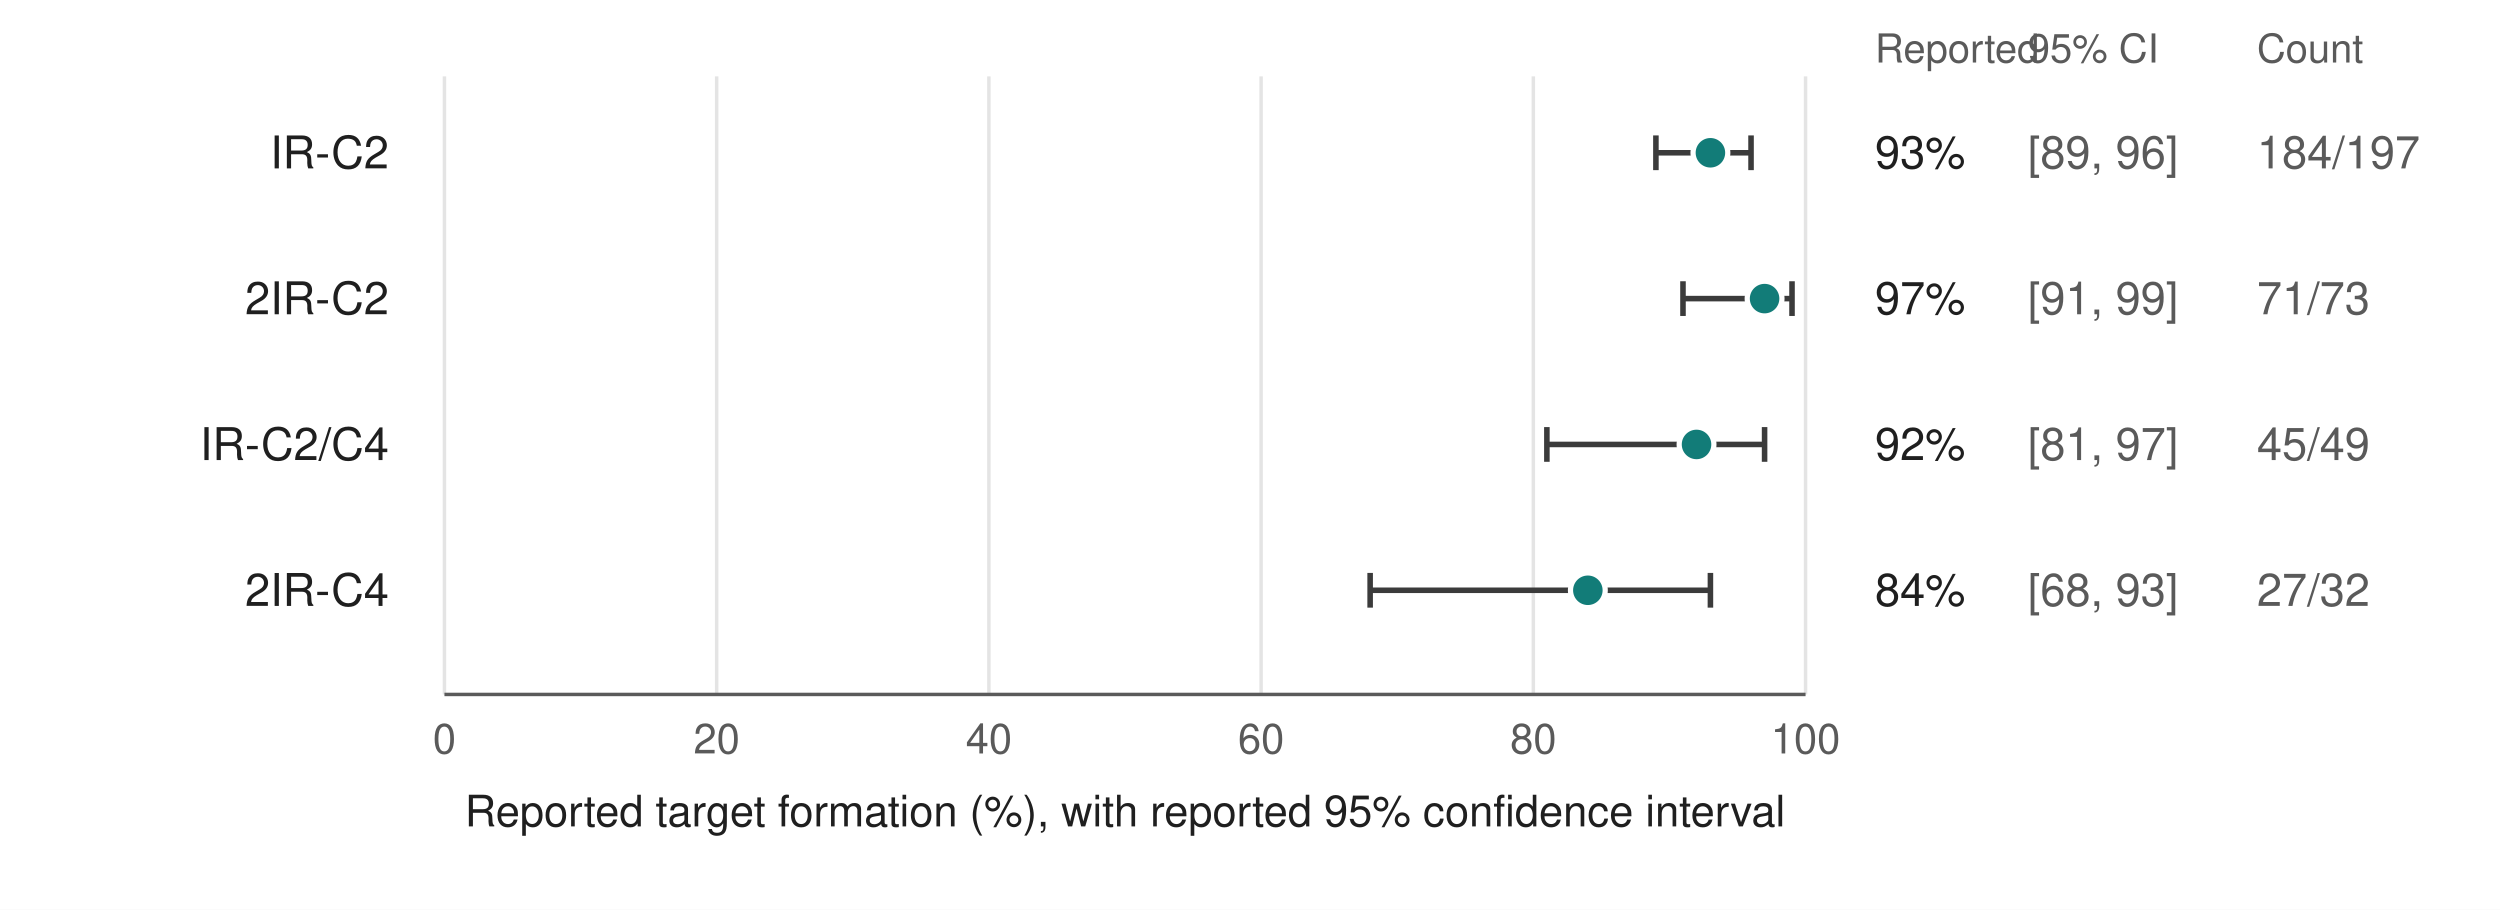
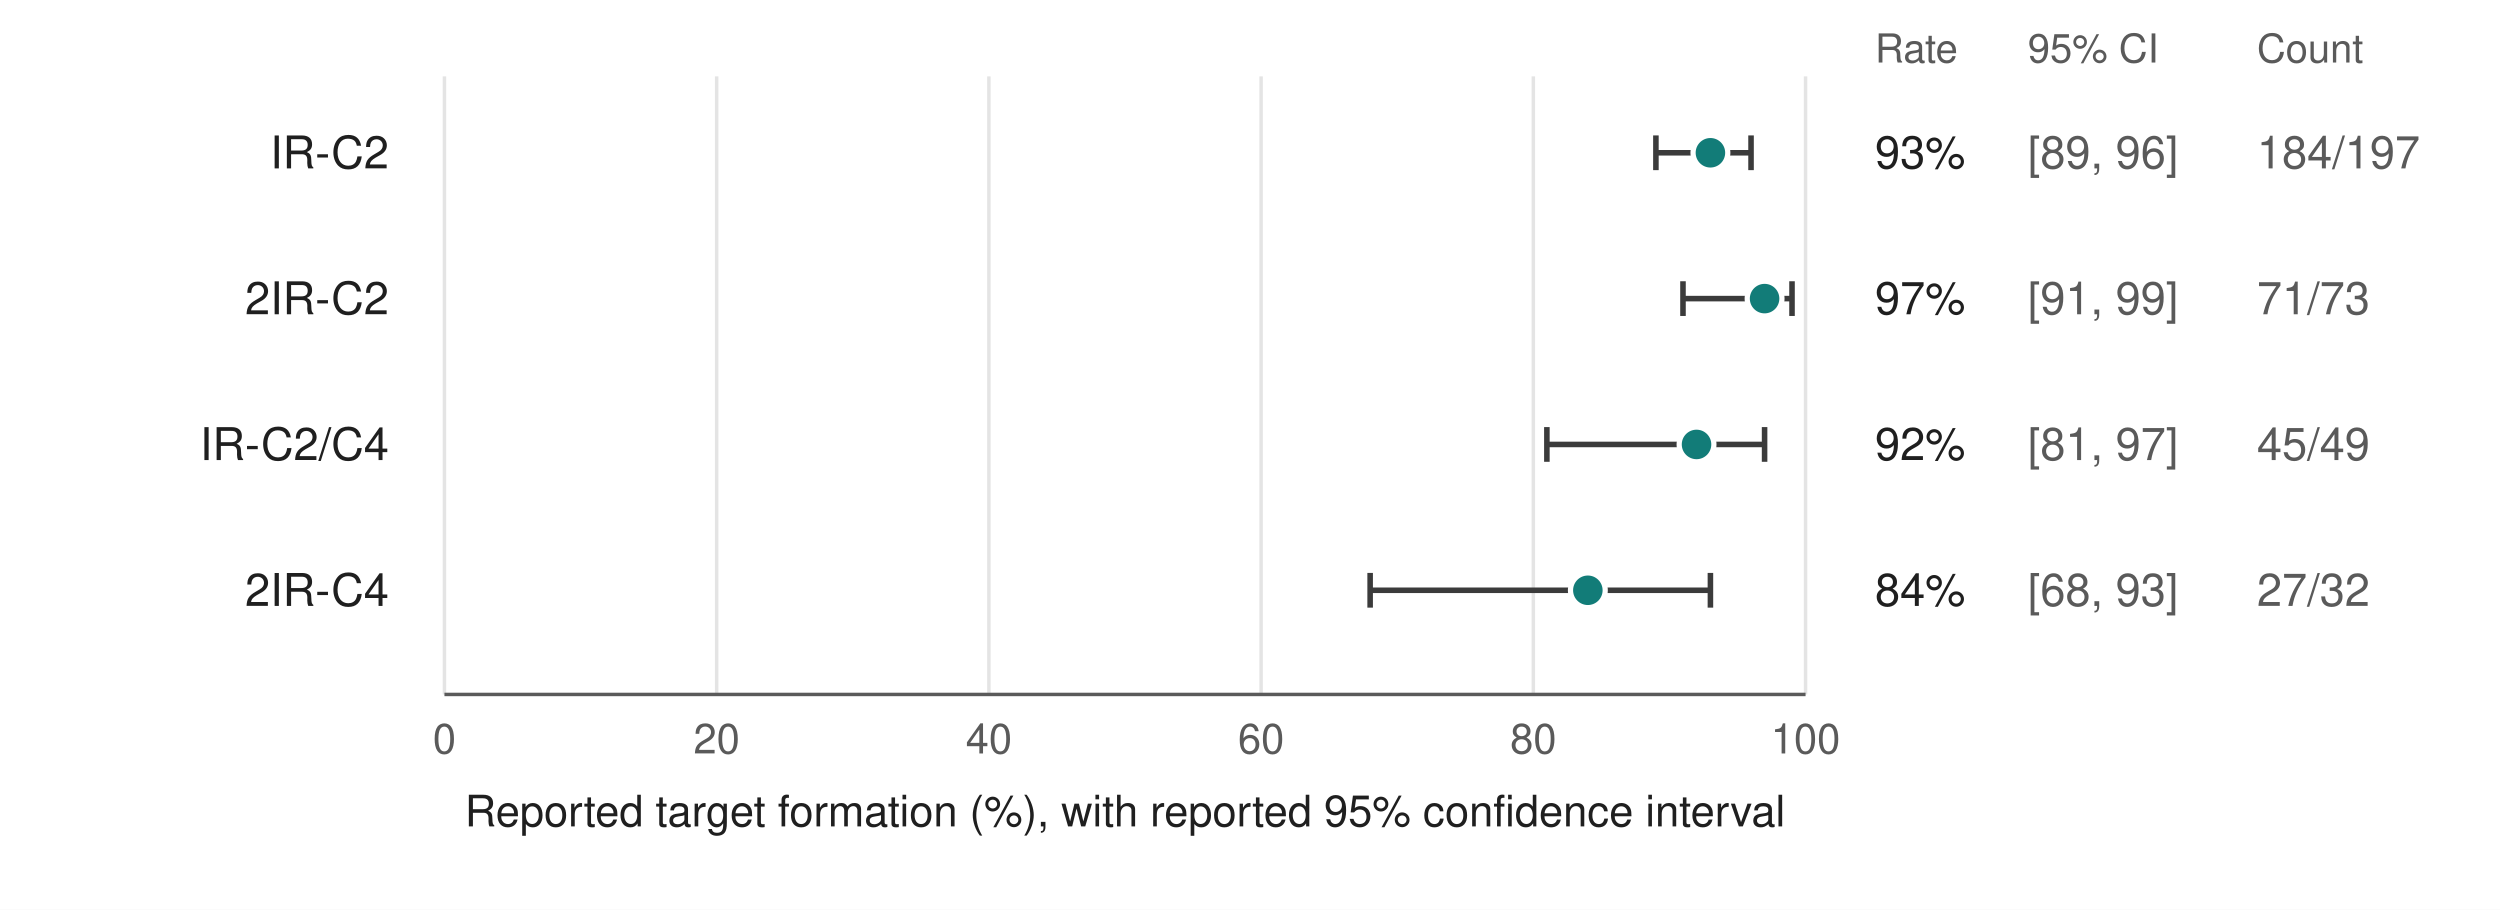
<svg xmlns="http://www.w3.org/2000/svg" width="720" height="262" viewBox="0 0 720 262" role="img" aria-labelledby="outcomes-title outcomes-desc" font-family="Helvetica, Arial, sans-serif">
  <rect x="0" y="0" width="720" height="262" fill="#ffffff" />
  <line x1="128.0" y1="22.0" x2="128.0" y2="200.0" stroke="#e4e4e4" stroke-width="1" />
  <text x="128.0" y="217.0" font-size="12" fill="#5a5a5a" text-anchor="middle">0</text>
  <line x1="206.4" y1="22.0" x2="206.4" y2="200.0" stroke="#e4e4e4" stroke-width="1" />
  <text x="206.4" y="217.0" font-size="12" fill="#5a5a5a" text-anchor="middle">20</text>
  <line x1="284.8" y1="22.0" x2="284.8" y2="200.0" stroke="#e4e4e4" stroke-width="1" />
  <text x="284.8" y="217.0" font-size="12" fill="#5a5a5a" text-anchor="middle">40</text>
  <line x1="363.2" y1="22.0" x2="363.2" y2="200.0" stroke="#e4e4e4" stroke-width="1" />
  <text x="363.2" y="217.0" font-size="12" fill="#5a5a5a" text-anchor="middle">60</text>
  <line x1="441.6" y1="22.0" x2="441.6" y2="200.0" stroke="#e4e4e4" stroke-width="1" />
  <text x="441.6" y="217.0" font-size="12" fill="#5a5a5a" text-anchor="middle">80</text>
  <line x1="520.0" y1="22.0" x2="520.0" y2="200.0" stroke="#e4e4e4" stroke-width="1" />
  <text x="520.0" y="217.0" font-size="12" fill="#5a5a5a" text-anchor="middle">100</text>
  <line x1="128.0" y1="200.0" x2="520.0" y2="200.0" stroke="#5a5a5a" stroke-width="1" />
  <text x="324.0" y="238.0" font-size="12.5" fill="#1f1f1f" text-anchor="middle">Reported target formation (%), with reported 95% confidence interval</text>
-   <text x="540.0" y="18.0" font-size="11.5" fill="#5a5a5a">Reported</text>
+   <text x="540.0" y="18.0" font-size="11.5" fill="#5a5a5a">Rate</text>
  <text x="584.0" y="18.0" font-size="11.5" fill="#5a5a5a">95% CI</text>
  <text x="650.0" y="18.0" font-size="11.5" fill="#5a5a5a">Count</text>
  <text x="112.0" y="48.5" font-size="13" fill="#1f1f1f" text-anchor="end">IR-C2</text>
  <line x1="476.9" y1="44.0" x2="504.3" y2="44.0" stroke="#3b3b3b" stroke-width="1.6" />
  <line x1="476.9" y1="39.0" x2="476.9" y2="49.0" stroke="#3b3b3b" stroke-width="1.6" />
  <line x1="504.3" y1="39.0" x2="504.3" y2="49.0" stroke="#3b3b3b" stroke-width="1.6" />
  <circle cx="492.6" cy="44.0" r="5" fill="#127c78" stroke="#ffffff" stroke-width="1.5" />
  <text x="540.0" y="48.5" font-size="13" fill="#1f1f1f">93%</text>
  <text x="584.0" y="48.5" font-size="13" fill="#5a5a5a">[89, 96]</text>
  <text x="650.0" y="48.5" font-size="13" fill="#5a5a5a">184/197</text>
  <text x="112.0" y="90.5" font-size="13" fill="#1f1f1f" text-anchor="end">2IR-C2</text>
  <line x1="484.7" y1="86.0" x2="516.1" y2="86.0" stroke="#3b3b3b" stroke-width="1.6" />
  <line x1="484.7" y1="81.0" x2="484.7" y2="91.0" stroke="#3b3b3b" stroke-width="1.6" />
  <line x1="516.1" y1="81.0" x2="516.1" y2="91.0" stroke="#3b3b3b" stroke-width="1.6" />
  <circle cx="508.2" cy="86.0" r="5" fill="#127c78" stroke="#ffffff" stroke-width="1.5" />
  <text x="540.0" y="90.5" font-size="13" fill="#1f1f1f">97%</text>
  <text x="584.0" y="90.5" font-size="13" fill="#5a5a5a">[91, 99]</text>
  <text x="650.0" y="90.5" font-size="13" fill="#5a5a5a">71/73</text>
  <text x="112.0" y="132.5" font-size="13" fill="#1f1f1f" text-anchor="end">IR-C2/C4</text>
  <line x1="445.5" y1="128.0" x2="508.2" y2="128.0" stroke="#3b3b3b" stroke-width="1.6" />
  <line x1="445.5" y1="123.0" x2="445.5" y2="133.0" stroke="#3b3b3b" stroke-width="1.6" />
  <line x1="508.2" y1="123.0" x2="508.2" y2="133.0" stroke="#3b3b3b" stroke-width="1.6" />
  <circle cx="488.6" cy="128.0" r="5" fill="#127c78" stroke="#ffffff" stroke-width="1.5" />
  <text x="540.0" y="132.5" font-size="13" fill="#1f1f1f">92%</text>
  <text x="584.0" y="132.5" font-size="13" fill="#5a5a5a">[81, 97]</text>
  <text x="650.0" y="132.5" font-size="13" fill="#5a5a5a">45/49</text>
  <text x="112.0" y="174.5" font-size="13" fill="#1f1f1f" text-anchor="end">2IR-C4</text>
  <line x1="394.6" y1="170.0" x2="492.6" y2="170.0" stroke="#3b3b3b" stroke-width="1.6" />
  <line x1="394.6" y1="165.0" x2="394.6" y2="175.0" stroke="#3b3b3b" stroke-width="1.6" />
  <line x1="492.6" y1="165.0" x2="492.6" y2="175.0" stroke="#3b3b3b" stroke-width="1.6" />
  <circle cx="457.3" cy="170.0" r="5" fill="#127c78" stroke="#ffffff" stroke-width="1.5" />
  <text x="540.0" y="174.5" font-size="13" fill="#1f1f1f">84%</text>
  <text x="584.0" y="174.5" font-size="13" fill="#5a5a5a">[68, 93]</text>
  <text x="650.0" y="174.5" font-size="13" fill="#5a5a5a">27/32</text>
</svg>
